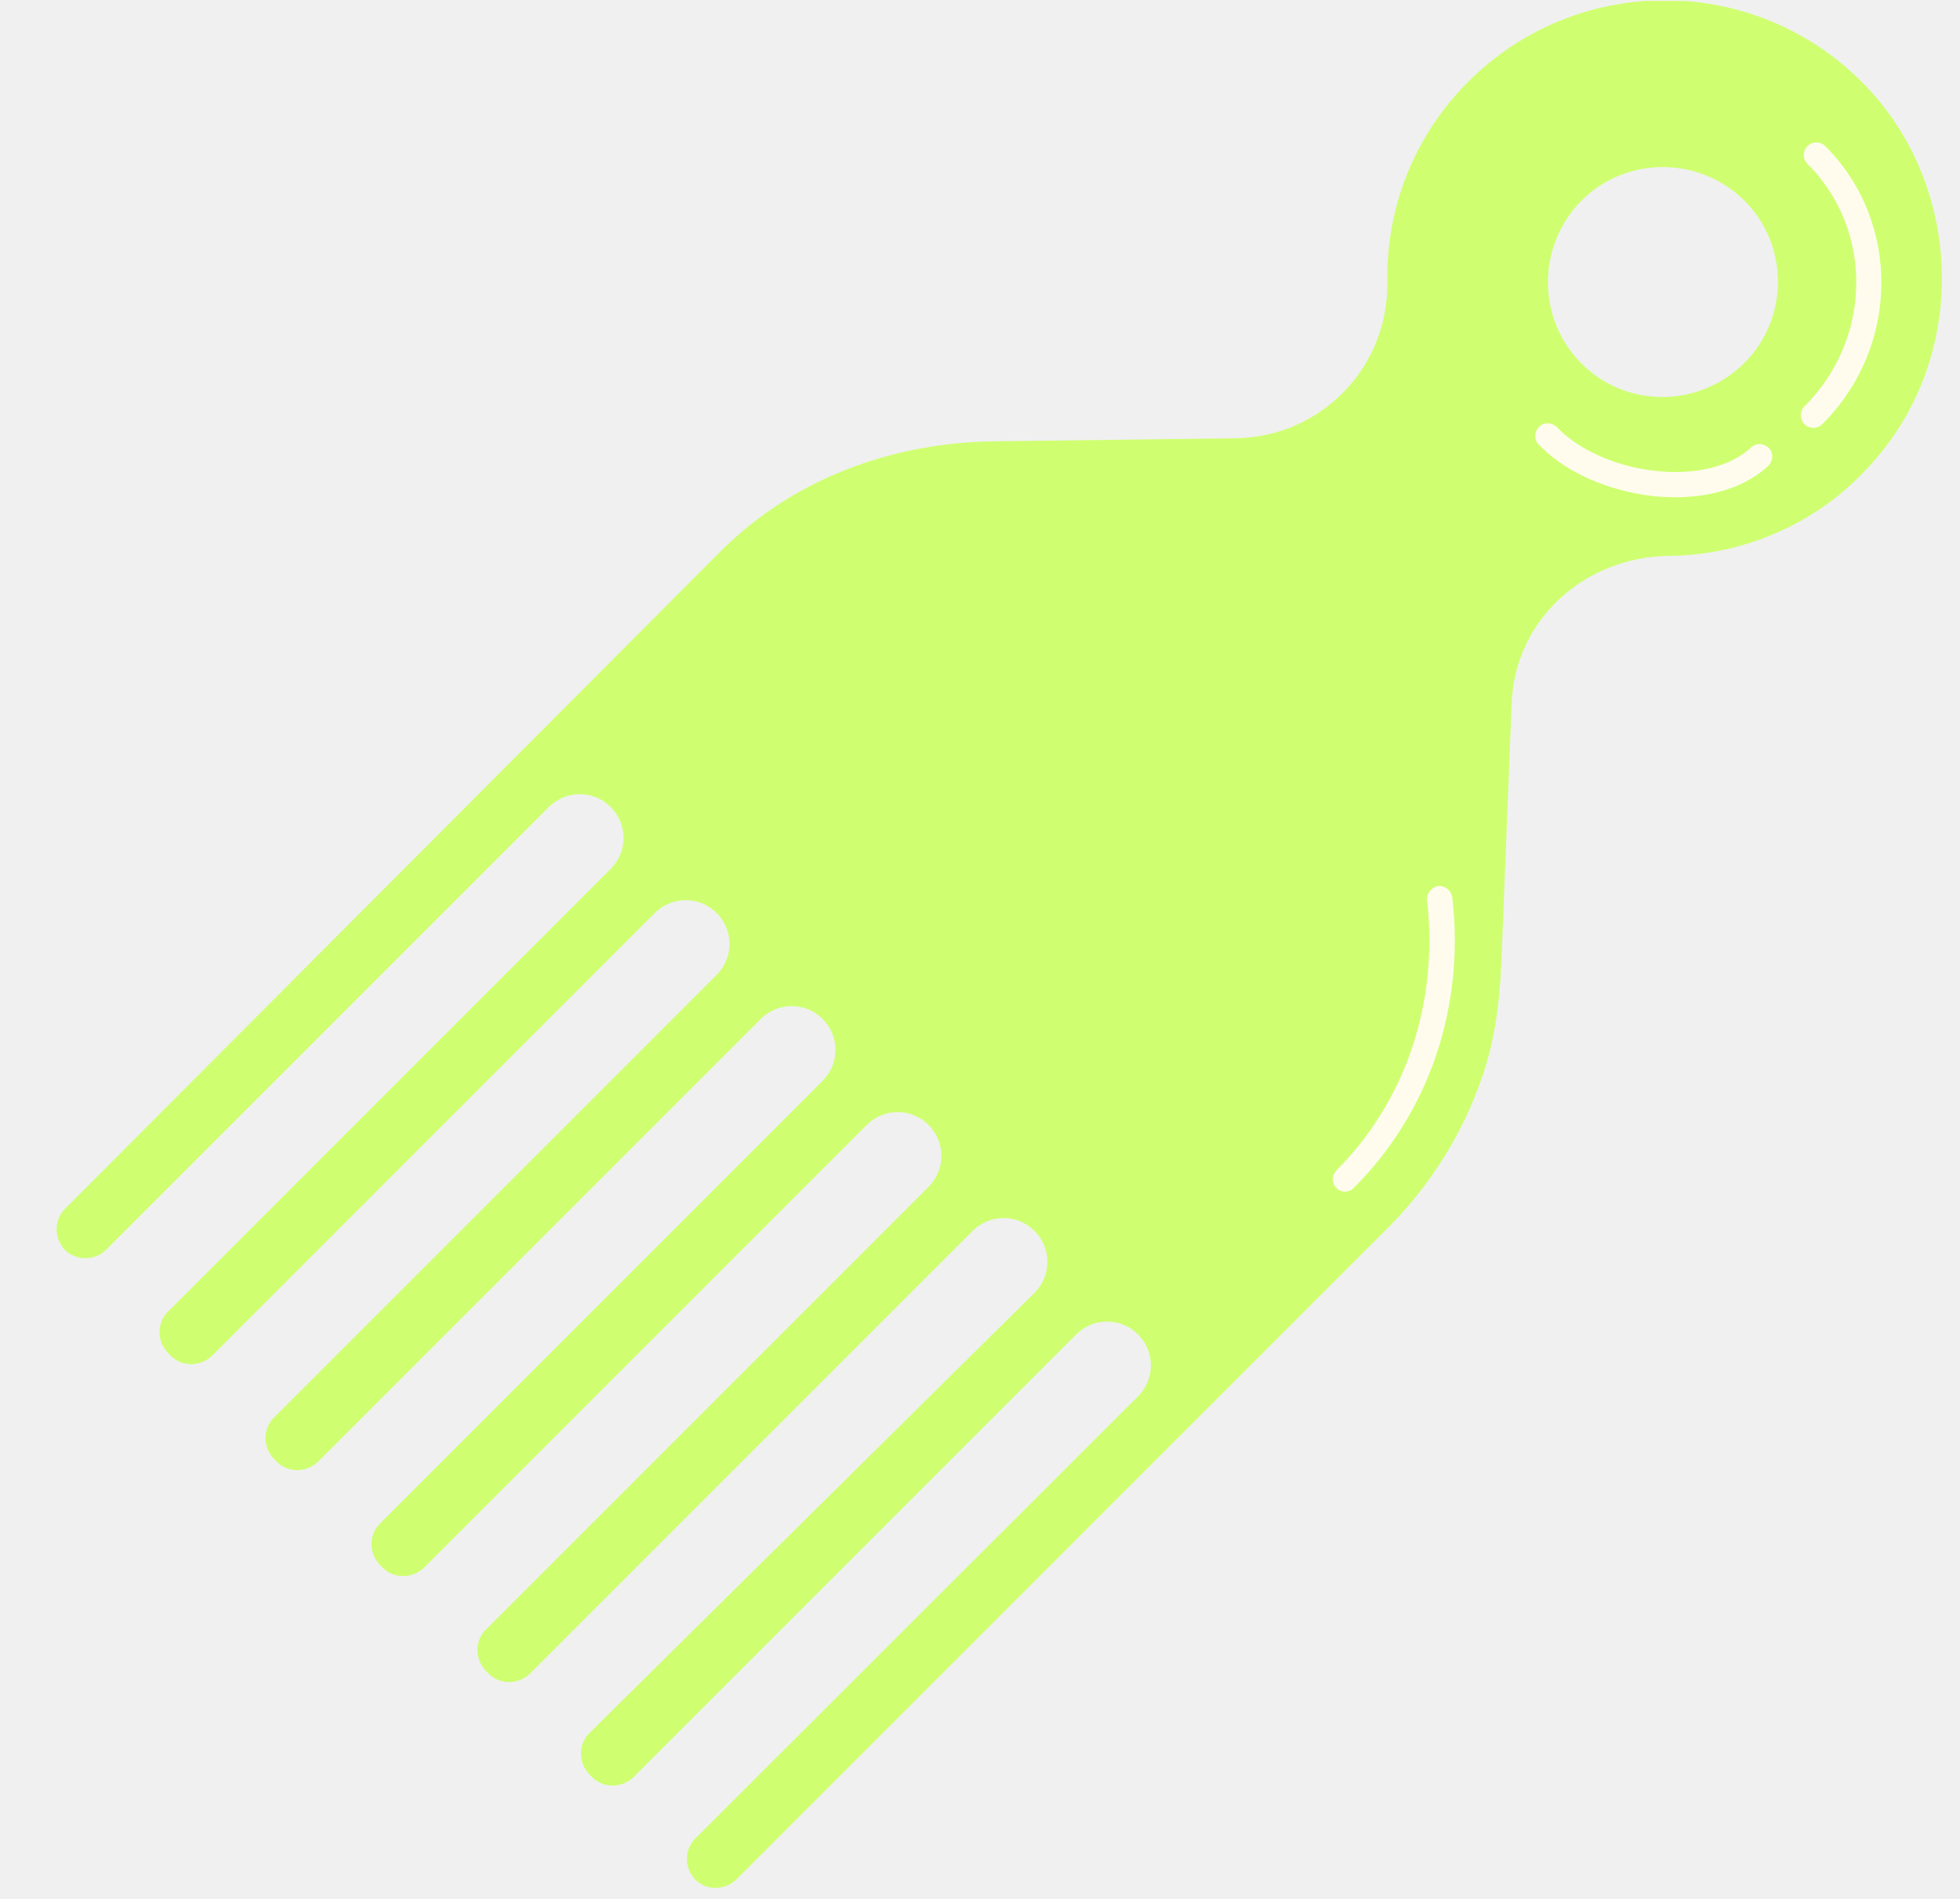
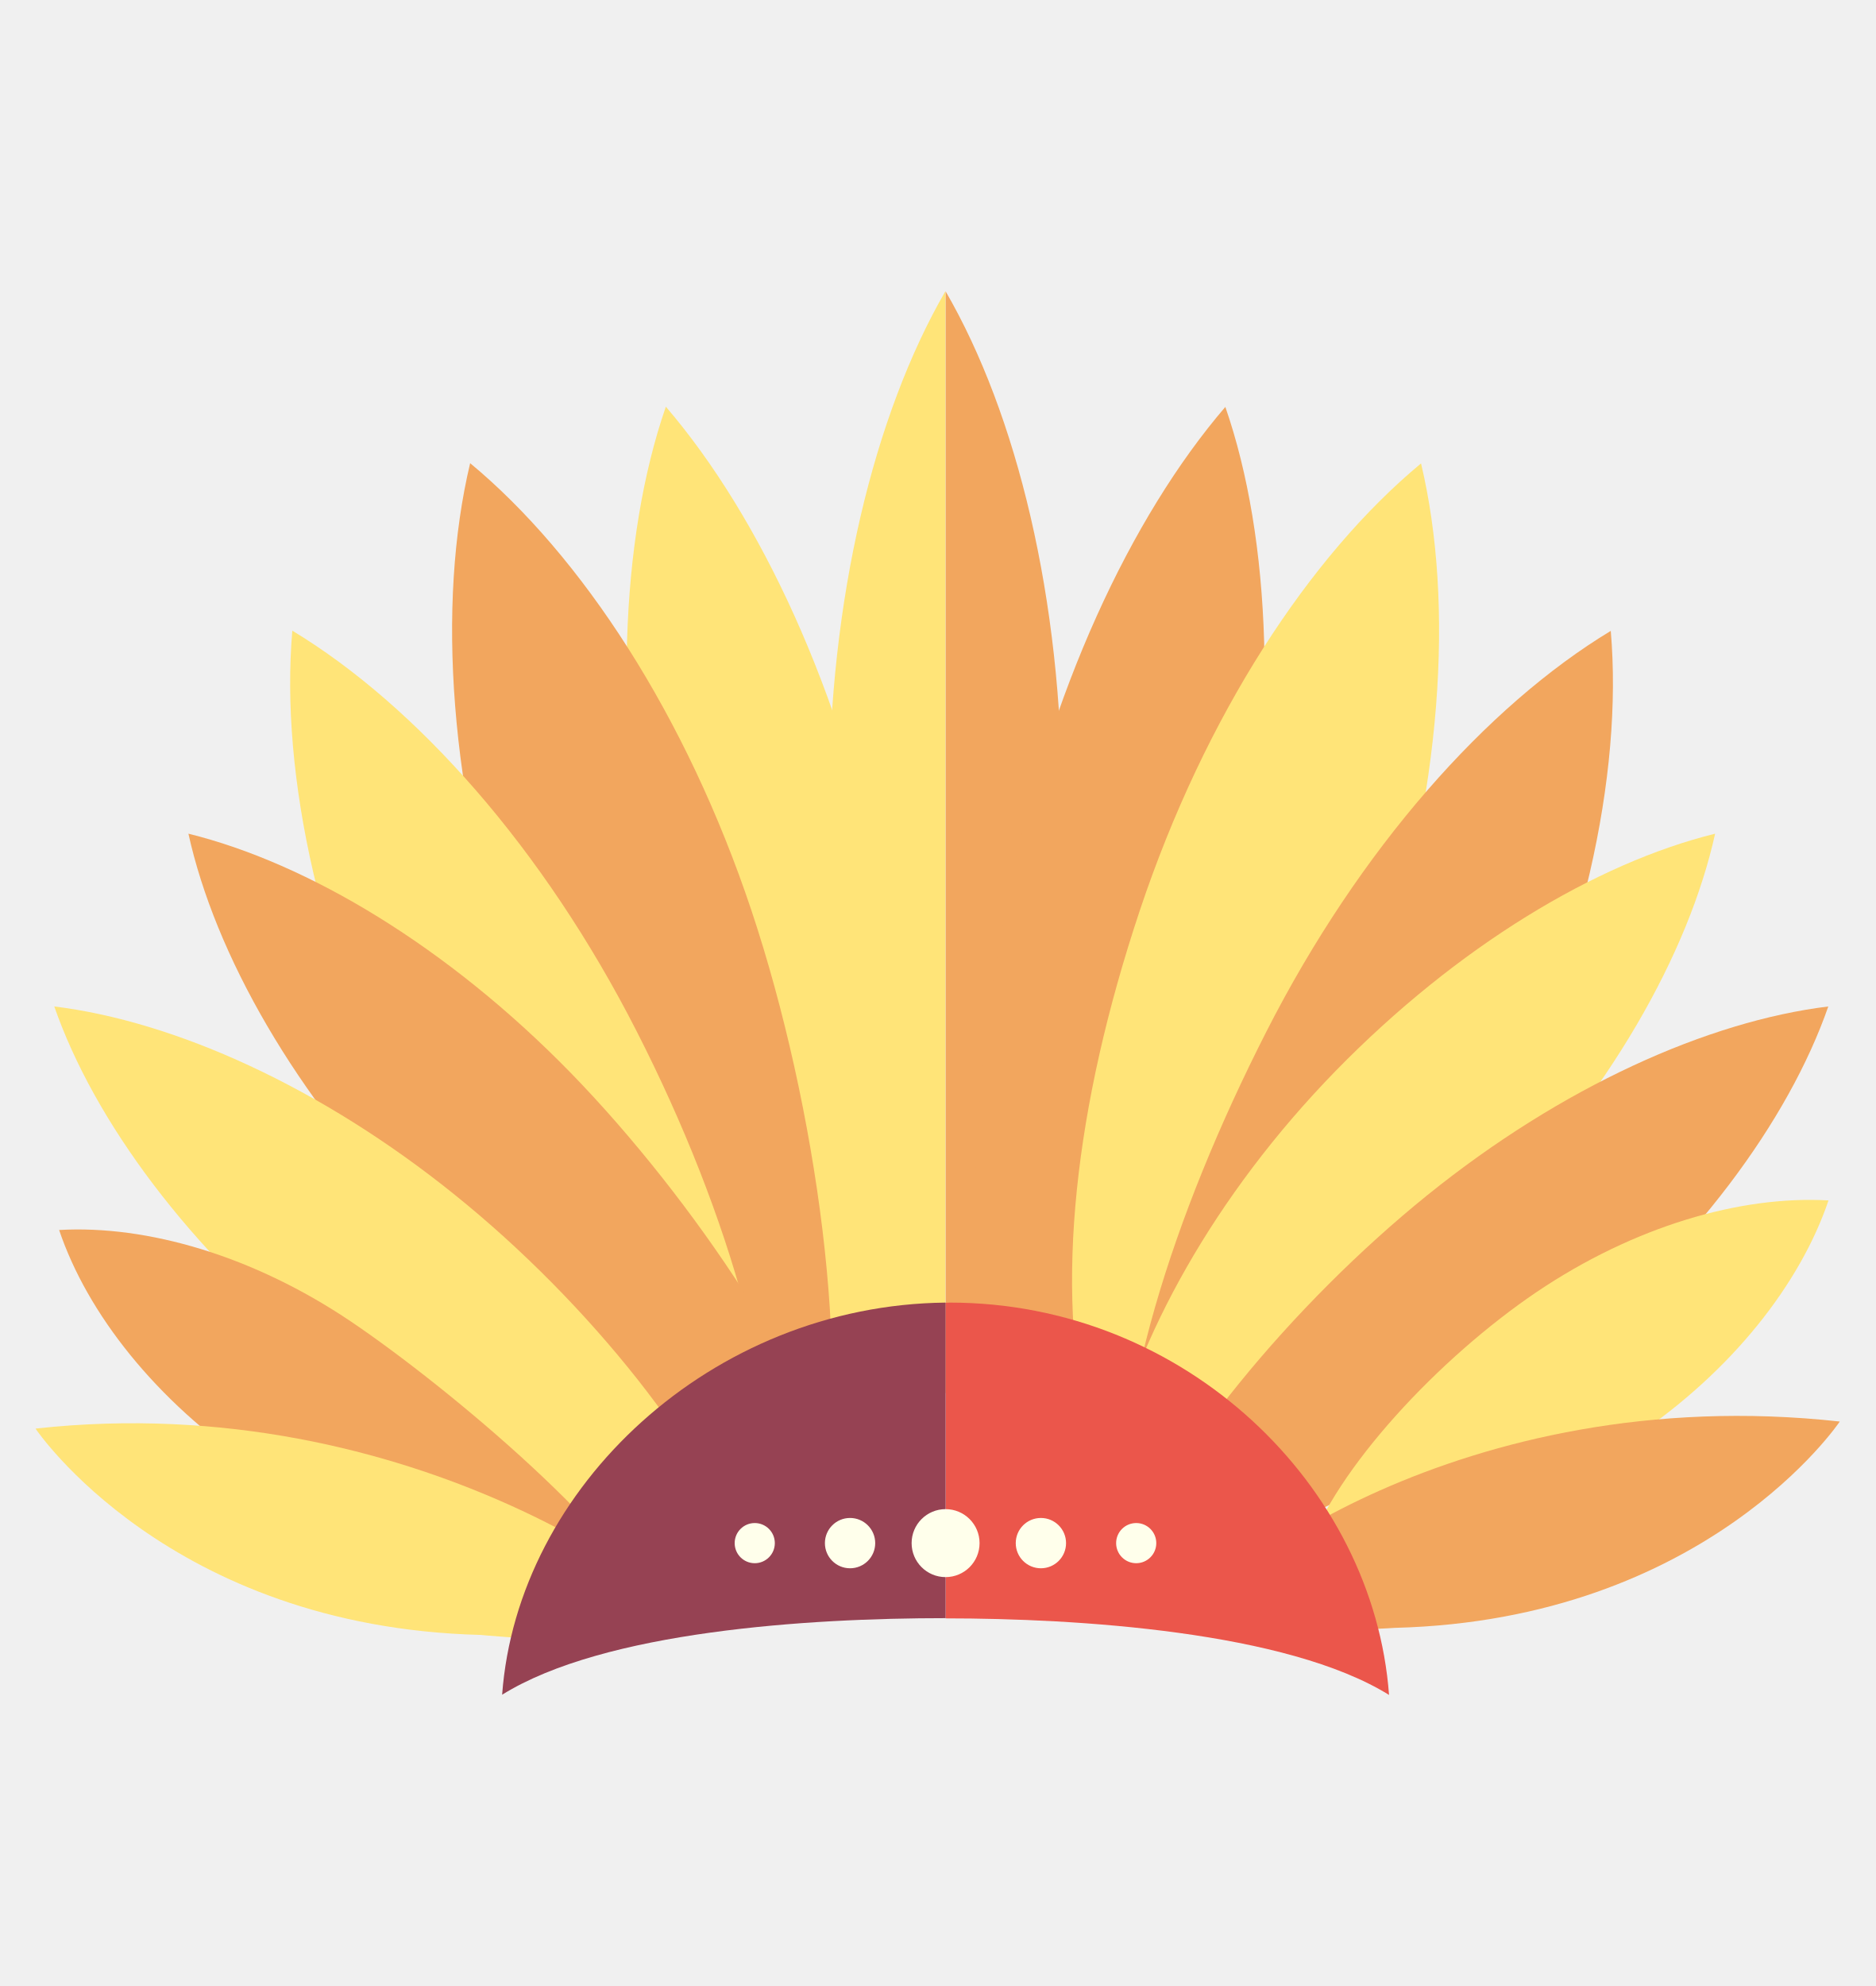
- <svg xmlns="http://www.w3.org/2000/svg" width="32" height="31" viewBox="0 0 32 31" fill="none">
-   <g clip-path="url(#clip0_222_699)">
-     <path d="M24.19 17.605C24.4 17.015 24.48 16.395 24.51 15.765L24.68 11.485C24.73 10.115 25.87 9.095 27.24 9.075C28.51 9.065 29.79 8.515 30.68 7.425C32.11 5.705 32.03 3.105 30.52 1.465C28.76 -0.435 25.79 -0.485 23.97 1.335C23.07 2.235 22.63 3.415 22.65 4.605C22.67 5.995 21.57 7.135 20.17 7.155L16.22 7.205C14.7 7.225 13.2 7.725 12.05 8.735C11.95 8.825 11.85 8.915 11.76 9.005L1.06 19.735C0.88 19.915 0.88 20.215 1.06 20.405C1.24 20.585 1.54 20.585 1.73 20.405L8.96 13.175C9.24 12.895 9.69 12.895 9.97 13.175C10.25 13.455 10.25 13.905 9.97 14.185L2.74 21.415C2.56 21.595 2.56 21.895 2.74 22.085L2.79 22.135C2.97 22.315 3.27 22.315 3.46 22.135L10.69 14.905C10.97 14.625 11.42 14.625 11.7 14.905C11.98 15.185 11.98 15.635 11.7 15.915L4.47 23.145C4.29 23.325 4.29 23.625 4.47 23.815L4.52 23.865C4.7 24.045 5 24.045 5.19 23.865L12.42 16.635C12.7 16.355 13.15 16.355 13.43 16.635C13.71 16.915 13.71 17.365 13.43 17.645L6.2 24.875C6.02 25.055 6.02 25.355 6.2 25.545L6.25 25.595C6.43 25.775 6.73 25.775 6.92 25.595L14.15 18.365C14.43 18.085 14.88 18.085 15.16 18.365C15.44 18.645 15.44 19.095 15.16 19.375L7.93 26.605C7.75 26.785 7.75 27.085 7.93 27.275L7.98 27.325C8.16 27.505 8.46 27.505 8.65 27.325L15.88 20.095C16.16 19.815 16.61 19.815 16.89 20.095C17.17 20.375 17.17 20.825 16.89 21.105L9.62 28.295C9.44 28.475 9.44 28.775 9.62 28.965L9.67 29.015C9.85 29.195 10.15 29.195 10.34 29.015L17.57 21.785C17.85 21.505 18.3 21.505 18.58 21.785C18.86 22.065 18.86 22.515 18.58 22.795L11.35 30.015C11.17 30.195 11.17 30.495 11.35 30.685C11.53 30.865 11.83 30.865 12.02 30.685L22.68 20.025C23.36 19.335 23.88 18.505 24.19 17.605ZM25.82 5.935C25.09 5.205 25.09 4.015 25.82 3.275C26.55 2.545 27.74 2.545 28.48 3.275C29.21 4.005 29.21 5.195 28.48 5.925C27.73 6.665 26.55 6.665 25.82 5.935Z" fill="#CFFF70" />
-     <path d="M29.46 6.925C29.38 6.845 29.38 6.715 29.46 6.635C30.57 5.525 30.59 3.755 29.51 2.675C29.43 2.595 29.43 2.465 29.51 2.385C29.59 2.305 29.72 2.305 29.8 2.385C31.04 3.625 31.02 5.665 29.75 6.925C29.67 7.005 29.54 7.005 29.46 6.925Z" fill="#FFFCEE" />
-     <path d="M25.16 7.295C25.15 7.285 25.13 7.265 25.12 7.255C25.04 7.175 25.05 7.045 25.13 6.965C25.21 6.885 25.34 6.895 25.42 6.975C25.76 7.335 26.37 7.615 27.01 7.685C27.67 7.765 28.26 7.615 28.59 7.305C28.67 7.225 28.8 7.235 28.88 7.315C28.96 7.395 28.95 7.525 28.87 7.605C28.44 8.005 27.75 8.185 26.96 8.095C26.24 8.005 25.58 7.715 25.16 7.295Z" fill="#FFFCEE" />
-     <path d="M21.82 19.395C21.74 19.315 21.74 19.185 21.82 19.105C22.95 17.975 23.49 16.365 23.3 14.695C23.29 14.585 23.37 14.485 23.48 14.465C23.59 14.455 23.69 14.535 23.71 14.645C23.92 16.435 23.33 18.165 22.11 19.385C22.03 19.475 21.9 19.475 21.82 19.395Z" fill="#FFFCEE" />
+ <svg xmlns="http://www.w3.org/2000/svg" width="85" height="90" viewBox="0 0 85 90" fill="none">
+   <g clip-path="url(#clip0_340_350)">
+     <path d="M42.86 13.2V63.14C46.09 57.57 48.14 45.81 48.14 36.46C48.14 27.12 46.09 18.77 42.86 13.2Z" fill="#F2A65E" />
+     <path d="M37.57 36.46C37.57 45.81 39.62 57.56 42.85 63.14V13.2C39.63 18.77 37.57 27.12 37.57 36.46Z" fill="#FFE478" />
+     <path d="M40.13 67.61C42.2 61.63 41.88 49.75 40.02 40.54C38.16 31.34 34.47 23.43 30.18 18.43C28.11 24.41 27.75 32.95 29.61 42.14C31.47 51.35 35.84 62.62 40.13 67.61Z" fill="#FFE478" />
+     <path d="M37.14 68.36C38.66 61.98 37.02 50.13 34.06 41.26C31.1 32.4 26.36 25.18 21.31 20.99C19.79 27.37 20.35 35.99 23.31 44.85C26.27 53.72 32.09 64.18 37.14 68.36Z" fill="#F2A65E" />
+     <path d="M35.05 70.37C35.61 63.83 33.11 55.07 28.86 46.74C24.62 38.42 18.86 31.97 13.25 28.58C12.69 35.12 14.52 43.56 18.76 51.88C23.01 60.22 29.43 66.98 35.05 70.37Z" fill="#FFE478" />
+     <path d="M38.31 68.3C37.1 62.83 31.44 54.34 25.87 48.62C20.3 42.91 13.97 39.12 8.54 37.78C9.75 43.25 13.38 49.67 18.95 55.37C24.52 61.09 32.87 66.96 38.31 68.3Z" fill="#F2A65E" />
+     <path d="M33.94 71.06C32.13 65.87 26.72 59.06 20.62 54.15C14.53 49.24 7.91 46.28 2.46 45.61C4.27 50.8 8.57 56.63 14.66 61.54C20.76 66.46 28.48 70.39 33.94 71.06Z" fill="#FFE478" />
+     <path d="M29.98 73.68C28.7 69.89 20.34 62.88 15.91 59.89C11.49 56.91 6.67 55.51 2.68 55.74C3.96 59.53 7.06 63.47 11.48 66.46C15.91 69.44 25.99 73.9 29.98 73.68Z" fill="#F2A65E" />
+     <path d="M56.11 42.15C57.97 32.95 57.61 24.41 55.54 18.44C51.25 23.44 47.56 31.35 45.7 40.55C43.84 49.76 43.52 61.64 45.59 67.62C49.88 62.62 54.24 51.35 56.11 42.15Z" fill="#F2A65E" />
+     <path d="M1.61 64.74C1.61 64.74 7.63 73.73 21.78 74.09C21.78 74.09 30.57 74.96 31.05 73.4C31.27 72.72 18.84 62.84 1.61 64.74Z" fill="#FFE478" />
+     <path d="M62.41 44.86C65.37 36 65.93 27.38 64.41 21C59.36 25.19 54.62 32.41 51.66 41.27C48.7 50.14 47.8 58.32 49.32 64.71C54.36 60.51 59.44 53.72 62.41 44.86Z" fill="#FFE478" />
+     <path d="M67.5 51.89C71.74 43.57 73.57 35.12 73.01 28.59C67.4 31.98 61.64 38.43 57.4 46.75C53.16 55.08 50.35 63.84 50.9 70.38C56.52 66.98 63.26 60.22 67.5 51.89Z" fill="#F2A65E" />
+     <path d="M67.41 55.24C72.93 49.58 76.54 43.21 77.74 37.78C72.35 39.11 66.07 42.87 60.54 48.53C55.01 54.2 51.48 60.72 50.28 66.15C55.68 64.83 61.88 60.91 67.41 55.24Z" fill="#FFE478" />
+     <path d="M70.67 61.54C76.76 56.63 81.06 50.8 82.87 45.61C77.41 46.28 70.8 49.24 64.71 54.15C58.61 59.07 52.65 66.24 50.83 71.43C56.29 70.75 64.57 66.46 70.67 61.54Z" fill="#F2A65E" />
+     <path d="M74.08 65.12C78.5 62.14 81.59 58.19 82.88 54.4C78.89 54.17 74.07 55.57 69.65 58.55C65.23 61.54 60.52 66.57 59.24 70.36C63.23 70.59 69.66 68.11 74.08 65.12Z" fill="#FFE478" />
+     <path d="M83.39 64.42C83.39 64.42 77.37 73.41 63.22 73.77C63.22 73.77 55.12 74.32 54.83 72.97C54.58 71.79 66.16 62.52 83.39 64.42Z" fill="#F2A65E" />
+     <path d="M43.05 59.03C42.98 59.03 42.92 59.04 42.86 59.04V73.34C48.83 73.34 58.32 73.93 62.96 76.81C62.26 67.34 53.73 59.03 43.05 59.03Z" fill="#EB564B" />
+     <path d="M22.76 76.8C27.39 73.92 36.61 73.33 42.86 73.33V59.03C32.26 59.14 23.45 67.39 22.76 76.8Z" fill="#964253" />
+     <path d="M42.86 71.47C43.71 71.47 44.4 70.781 44.4 69.93C44.4 69.079 43.71 68.39 42.86 68.39C42.009 68.39 41.32 69.079 41.32 69.93C41.32 70.781 42.009 71.47 42.86 71.47Z" fill="#FFFFEB" />
+     <path d="M38.53 71.07C39.159 71.07 39.67 70.56 39.67 69.93C39.67 69.3 39.159 68.79 38.53 68.79C37.9 68.79 37.39 69.3 37.39 69.93C37.39 70.56 37.9 71.07 38.53 71.07Z" fill="#FFFFEB" />
+     <path d="M34.21 70.84C34.712 70.84 35.12 70.433 35.12 69.93C35.12 69.427 34.712 69.02 34.21 69.02C33.707 69.02 33.3 69.427 33.3 69.93C33.3 70.433 33.707 70.84 34.21 70.84Z" fill="#FFFFEB" />
+     <path d="M51.5 70.84C52.002 70.84 52.41 70.433 52.41 69.93C52.41 69.427 52.002 69.02 51.5 69.02C50.997 69.02 50.59 69.427 50.59 69.93C50.59 70.433 50.997 70.84 51.5 70.84Z" fill="#FFFFEB" />
+     <path d="M47.18 71.07C47.81 71.07 48.32 70.56 48.32 69.93C48.32 69.3 47.81 68.79 47.18 68.79C46.55 68.79 46.04 69.3 46.04 69.93C46.04 70.56 46.55 71.07 47.18 71.07Z" fill="#FFFFEB" />
  </g>
  <defs>
-     <clipPath id="clip0_222_699">
-       <rect width="30.8" height="30.81" fill="white" transform="translate(0.919922 0.0150146)" />
+     <clipPath id="clip0_340_350">
+       <rect width="85" height="90" fill="white" />
    </clipPath>
  </defs>
</svg>
